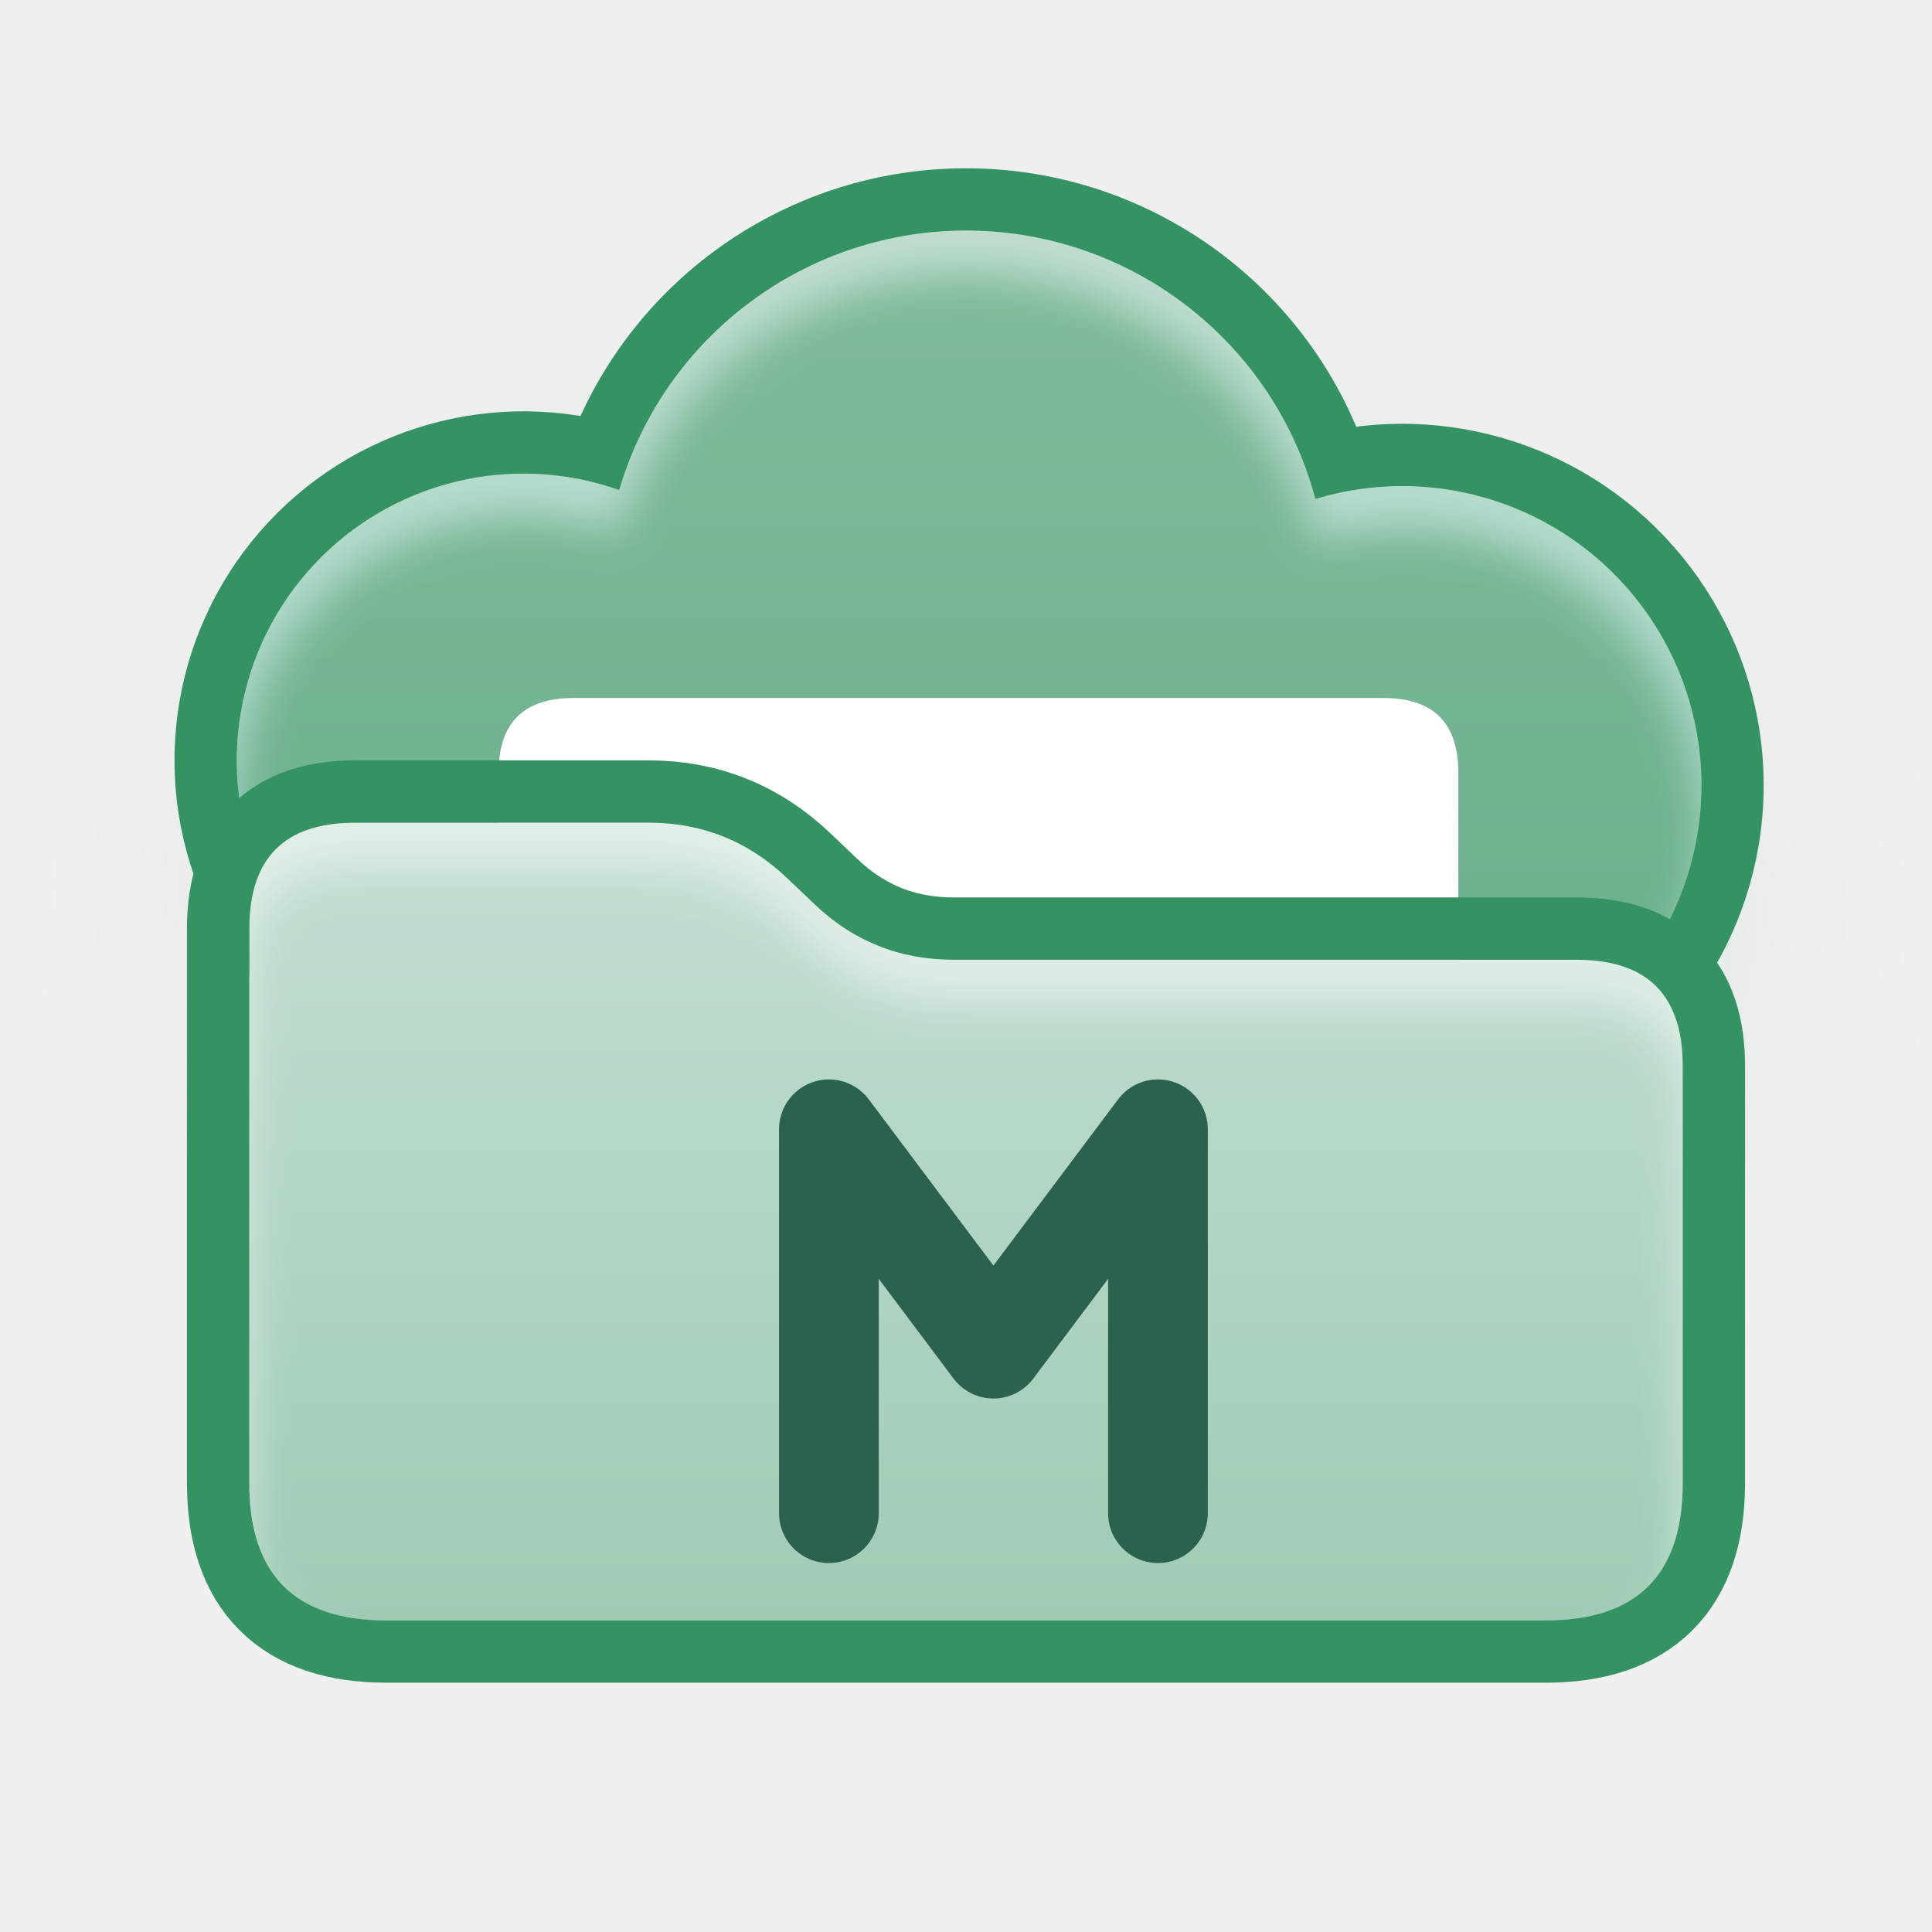
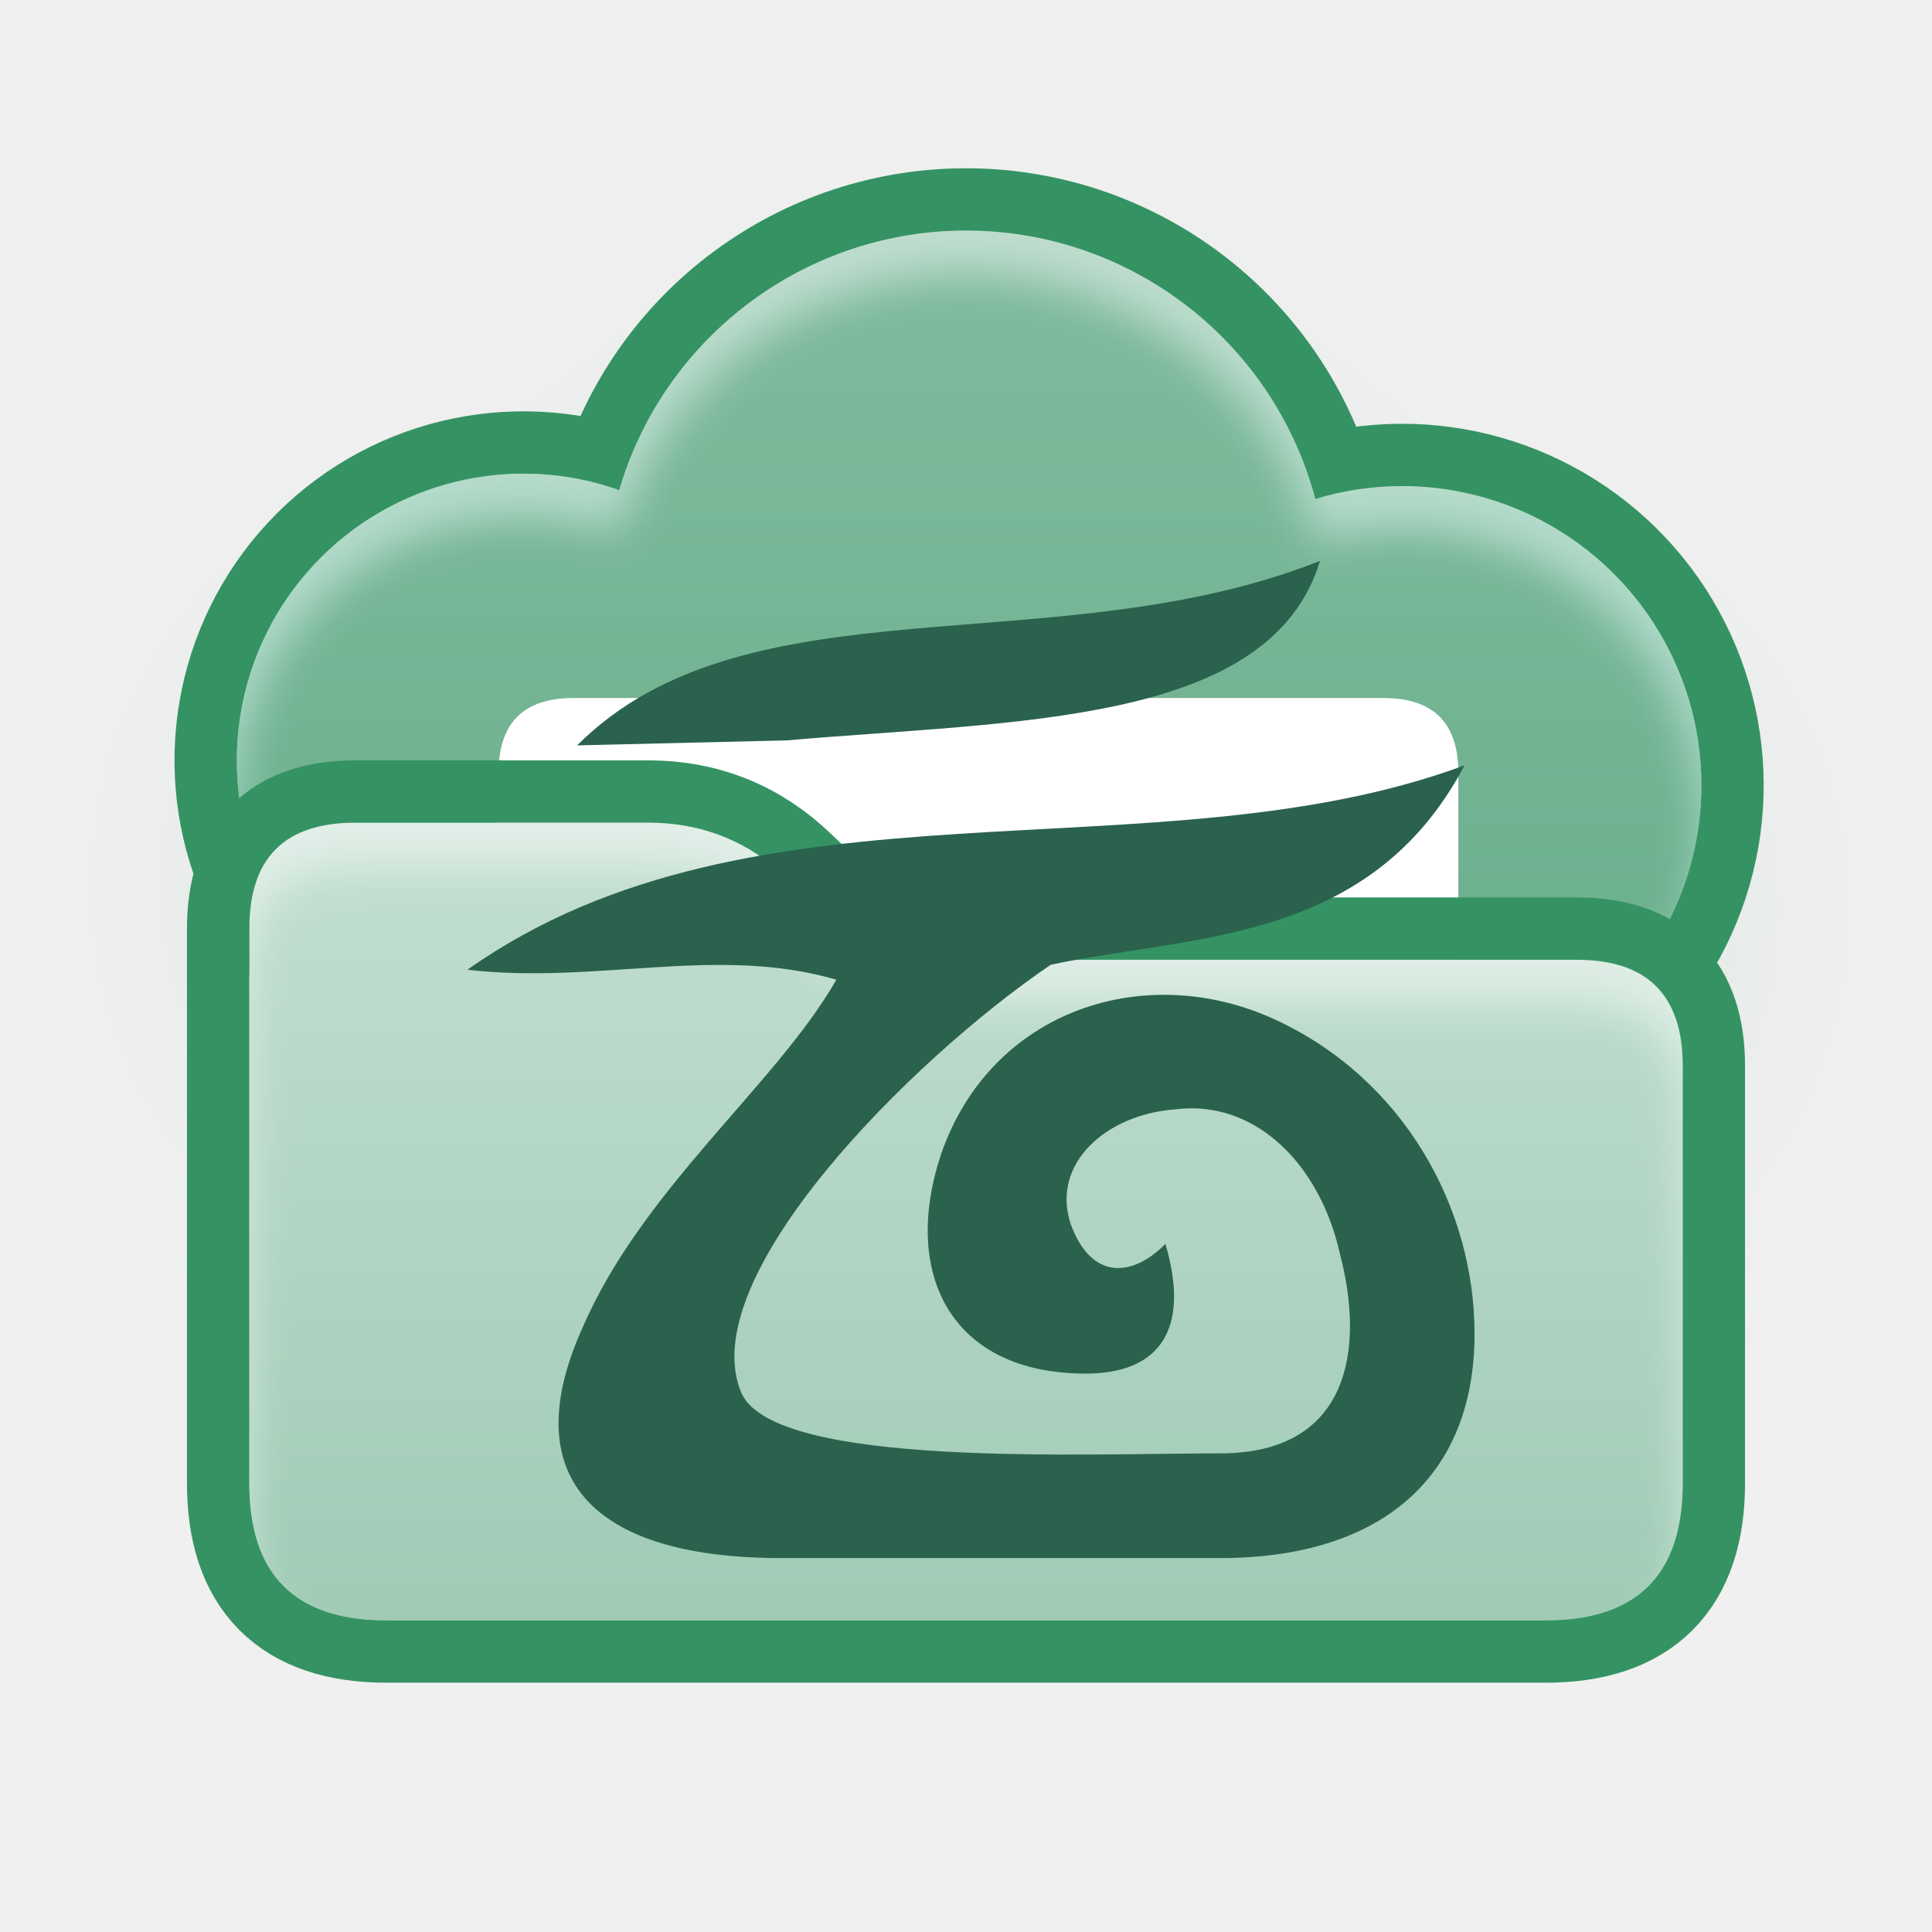
<svg xmlns="http://www.w3.org/2000/svg" viewBox="0 -3 31 31" fill="none" width="96" height="96">
  <defs>
    <linearGradient id="diskit-mobileCloud-loS-i0" x1="0" y1="0" x2="0" y2="1">
      <stop offset="0" stop-color="#80BB9D" />
      <stop offset="1" stop-color="#69AE8B" />
    </linearGradient>
    <linearGradient id="diskit-mobileCloud-upS-i0" x1="0" y1="0" x2="0" y2="1">
      <stop offset="0" stop-color="#C3DFD1" />
      <stop offset="1" stop-color="#9FCBB5" />
    </linearGradient>
    <filter id="diskit-mobileCloud-sh-i0" x="-40%" y="-40%" width="180%" height="190%" color-interpolation-filters="sRGB">
      <feGaussianBlur in="SourceAlpha" stdDeviation="2" />
      <feOffset dy="2" result="o" />
      <feColorMatrix in="o" type="matrix" values="0 0 0 0 0.463 0 0 0 0 0.714 0 0 0 0 0.584 0 0 0 0.21 0" result="diskit-shadow" />
      <feComposite in="SourceGraphic" in2="diskit-shadow" operator="over" />
    </filter>
    <filter id="diskit-mobileCloud-hi-i0" x="-10%" y="-10%" width="120%" height="130%" color-interpolation-filters="sRGB">
      <feColorMatrix in="SourceAlpha" type="matrix" values="0 0 0 0 0 0 0 0 0 0 0 0 0 0 0 0 0 0 127 0" result="a" />
      <feOffset in="a" dy="0.7" />
      <feGaussianBlur stdDeviation="0.35" />
      <feComposite in2="a" operator="arithmetic" k2="-1" k3="1" />
      <feColorMatrix type="matrix" values="0 0 0 0 1 0 0 0 0 1 0 0 0 0 1 0 0 0 0.5 0" />
      <feBlend in2="SourceGraphic" mode="overlay" />
    </filter>
    <mask id="diskit-mobileCloud-ol-i0-0" maskUnits="userSpaceOnUse" x="-40" y="-40" width="111" height="109">
      <rect x="-40" y="-40" width="111" height="109" fill="#fff" />
      <path fill="#000" fill-rule="nonzero" d="M8.4 13.8A4.6 4.6 0 1 1 9.936 4.864A5.8 5.8 0 0 1 21.105 5.007A4.8 4.8 0 1 1 22.5 14.4Z" />
    </mask>
    <mask id="diskit-mobileCloud-ol-i0-1" maskUnits="userSpaceOnUse" x="-40" y="-40" width="111" height="109">
      <rect x="-40" y="-40" width="111" height="109" fill="#fff" />
      <path fill="#000" fill-rule="nonzero" d="M4 11.9Q4 10.2 5.7 10.2L10.4 10.2Q11.7 10.2 12.639 11.099L13.061 11.501Q14 12.4 15.3 12.4L25.3 12.4Q27 12.4 27 14.1L27 20.8Q27 23 24.8 23L6.2 23Q4 23 4 20.8Z" />
    </mask>
  </defs>
  <g filter="url(#diskit-mobileCloud-sh-i0)">
    <g filter="url(#diskit-mobileCloud-hi-i0)">
      <path d="M8.4 13.8A4.6 4.6 0 1 1 9.936 4.864A5.8 5.8 0 0 1 21.105 5.007A4.8 4.8 0 1 1 22.5 14.4Z" fill="url(#diskit-mobileCloud-loS-i0)" />
    </g>
  </g>
  <path d="M8.4 13.8A4.6 4.6 0 1 1 9.936 4.864A5.8 5.8 0 0 1 21.105 5.007A4.8 4.8 0 1 1 22.5 14.4Z" mask="url(#diskit-mobileCloud-ol-i0-0)" stroke="#359363" fill="none" stroke-width="2" stroke-linecap="round" />
  <path d="M8 9.4Q8 8.2 9.2 8.2L22.2 8.2Q23.4 8.2 23.4 9.4L23.4 16Q23.4 17.2 22.2 17.2L9.2 17.2Q8 17.2 8 16Z" fill="#fff" />
  <g filter="url(#diskit-mobileCloud-hi-i0)">
    <path d="M4 11.9Q4 10.2 5.7 10.2L10.4 10.2Q11.7 10.2 12.639 11.099L13.061 11.501Q14 12.4 15.3 12.4L25.3 12.4Q27 12.4 27 14.1L27 20.8Q27 23 24.8 23L6.2 23Q4 23 4 20.8Z" fill="url(#diskit-mobileCloud-upS-i0)" />
  </g>
  <path d="M4 11.9Q4 10.2 5.7 10.2L10.4 10.2Q11.7 10.2 12.639 11.099L13.061 11.501Q14 12.4 15.3 12.4L25.3 12.4Q27 12.4 27 14.1L27 20.8Q27 23 24.8 23L6.2 23Q4 23 4 20.8Z" mask="url(#diskit-mobileCloud-ol-i0-1)" stroke="#359363" fill="none" stroke-width="2" stroke-linecap="round" />
-   <path d="M0 7V0L3 4L6 0V7" transform="translate(13.3 15.12) scale(0.88)" fill="none" stroke-width="1.818" stroke-linecap="round" stroke-linejoin="round" stroke="#2A624E" />
+   <g transform="translate(5.9 4.4) scale(0.8)">
+     <path d="M4.2 5.7C7.6 2.3 13.8 4.1 19.1 2C18.1 5.3 13 5.2 8.4 5.6ZM2 10.2C7.8 6.1 15.8 8.4 22 6.1C20.1 9.7 16.5 9.5 13.7 10.1C10.9 12 6.5 16.4 7.5 18.7C8.2 20.2 14.4 19.9 17.1 19.9C19.7 19.9 20 17.8 19.5 15.9C19.1 14.1 17.8 12.8 16.2 13C14.8 13.1 13.7 14.1 14.1 15.3C14.5 16.4 15.3 16.4 16 15.7C16.5 17.4 15.9 18.3 14.4 18.3C11.7 18.3 10.7 16.3 11.5 13.9C12.5 11 15.6 10 18.2 11.2C20.8 12.4 22.2 15 22.2 17.5C22.2 20.4 20.3 22 17.1 22H8.3C4.4 22 3 20.3 4.3 17.4C5.5 14.6 8.2 12.5 9.4 10.4C7 9.7 4.6 10.5 2 10.2Z" fill="#2A624E" />
+   </g>
</svg>
